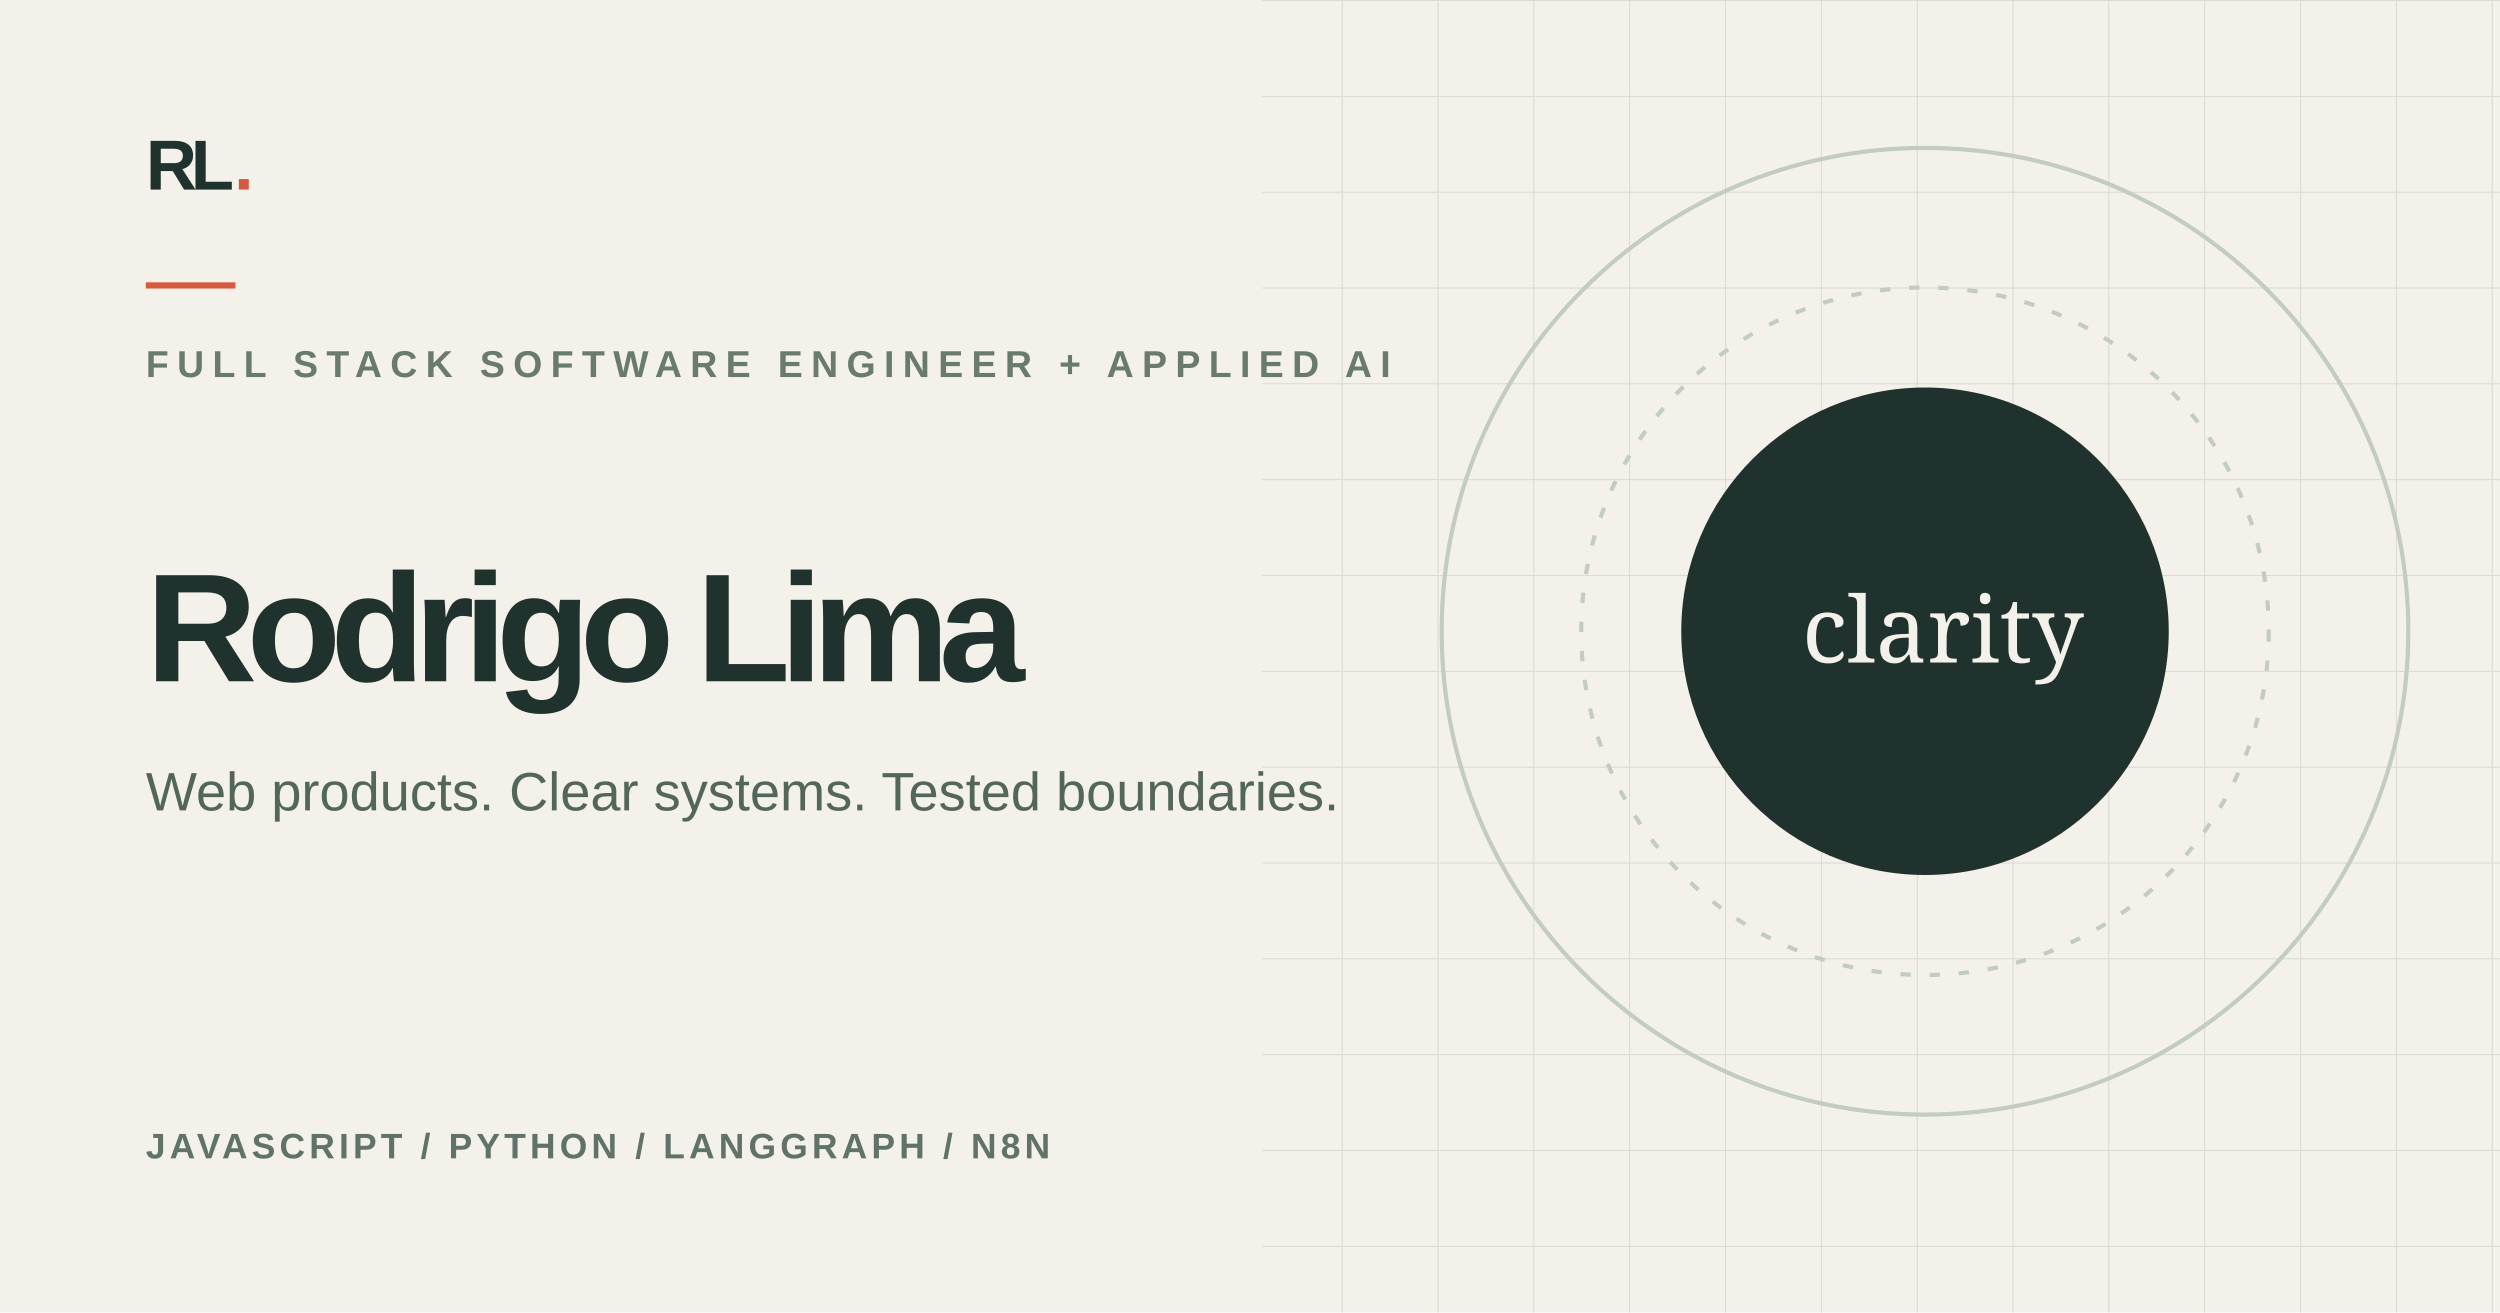
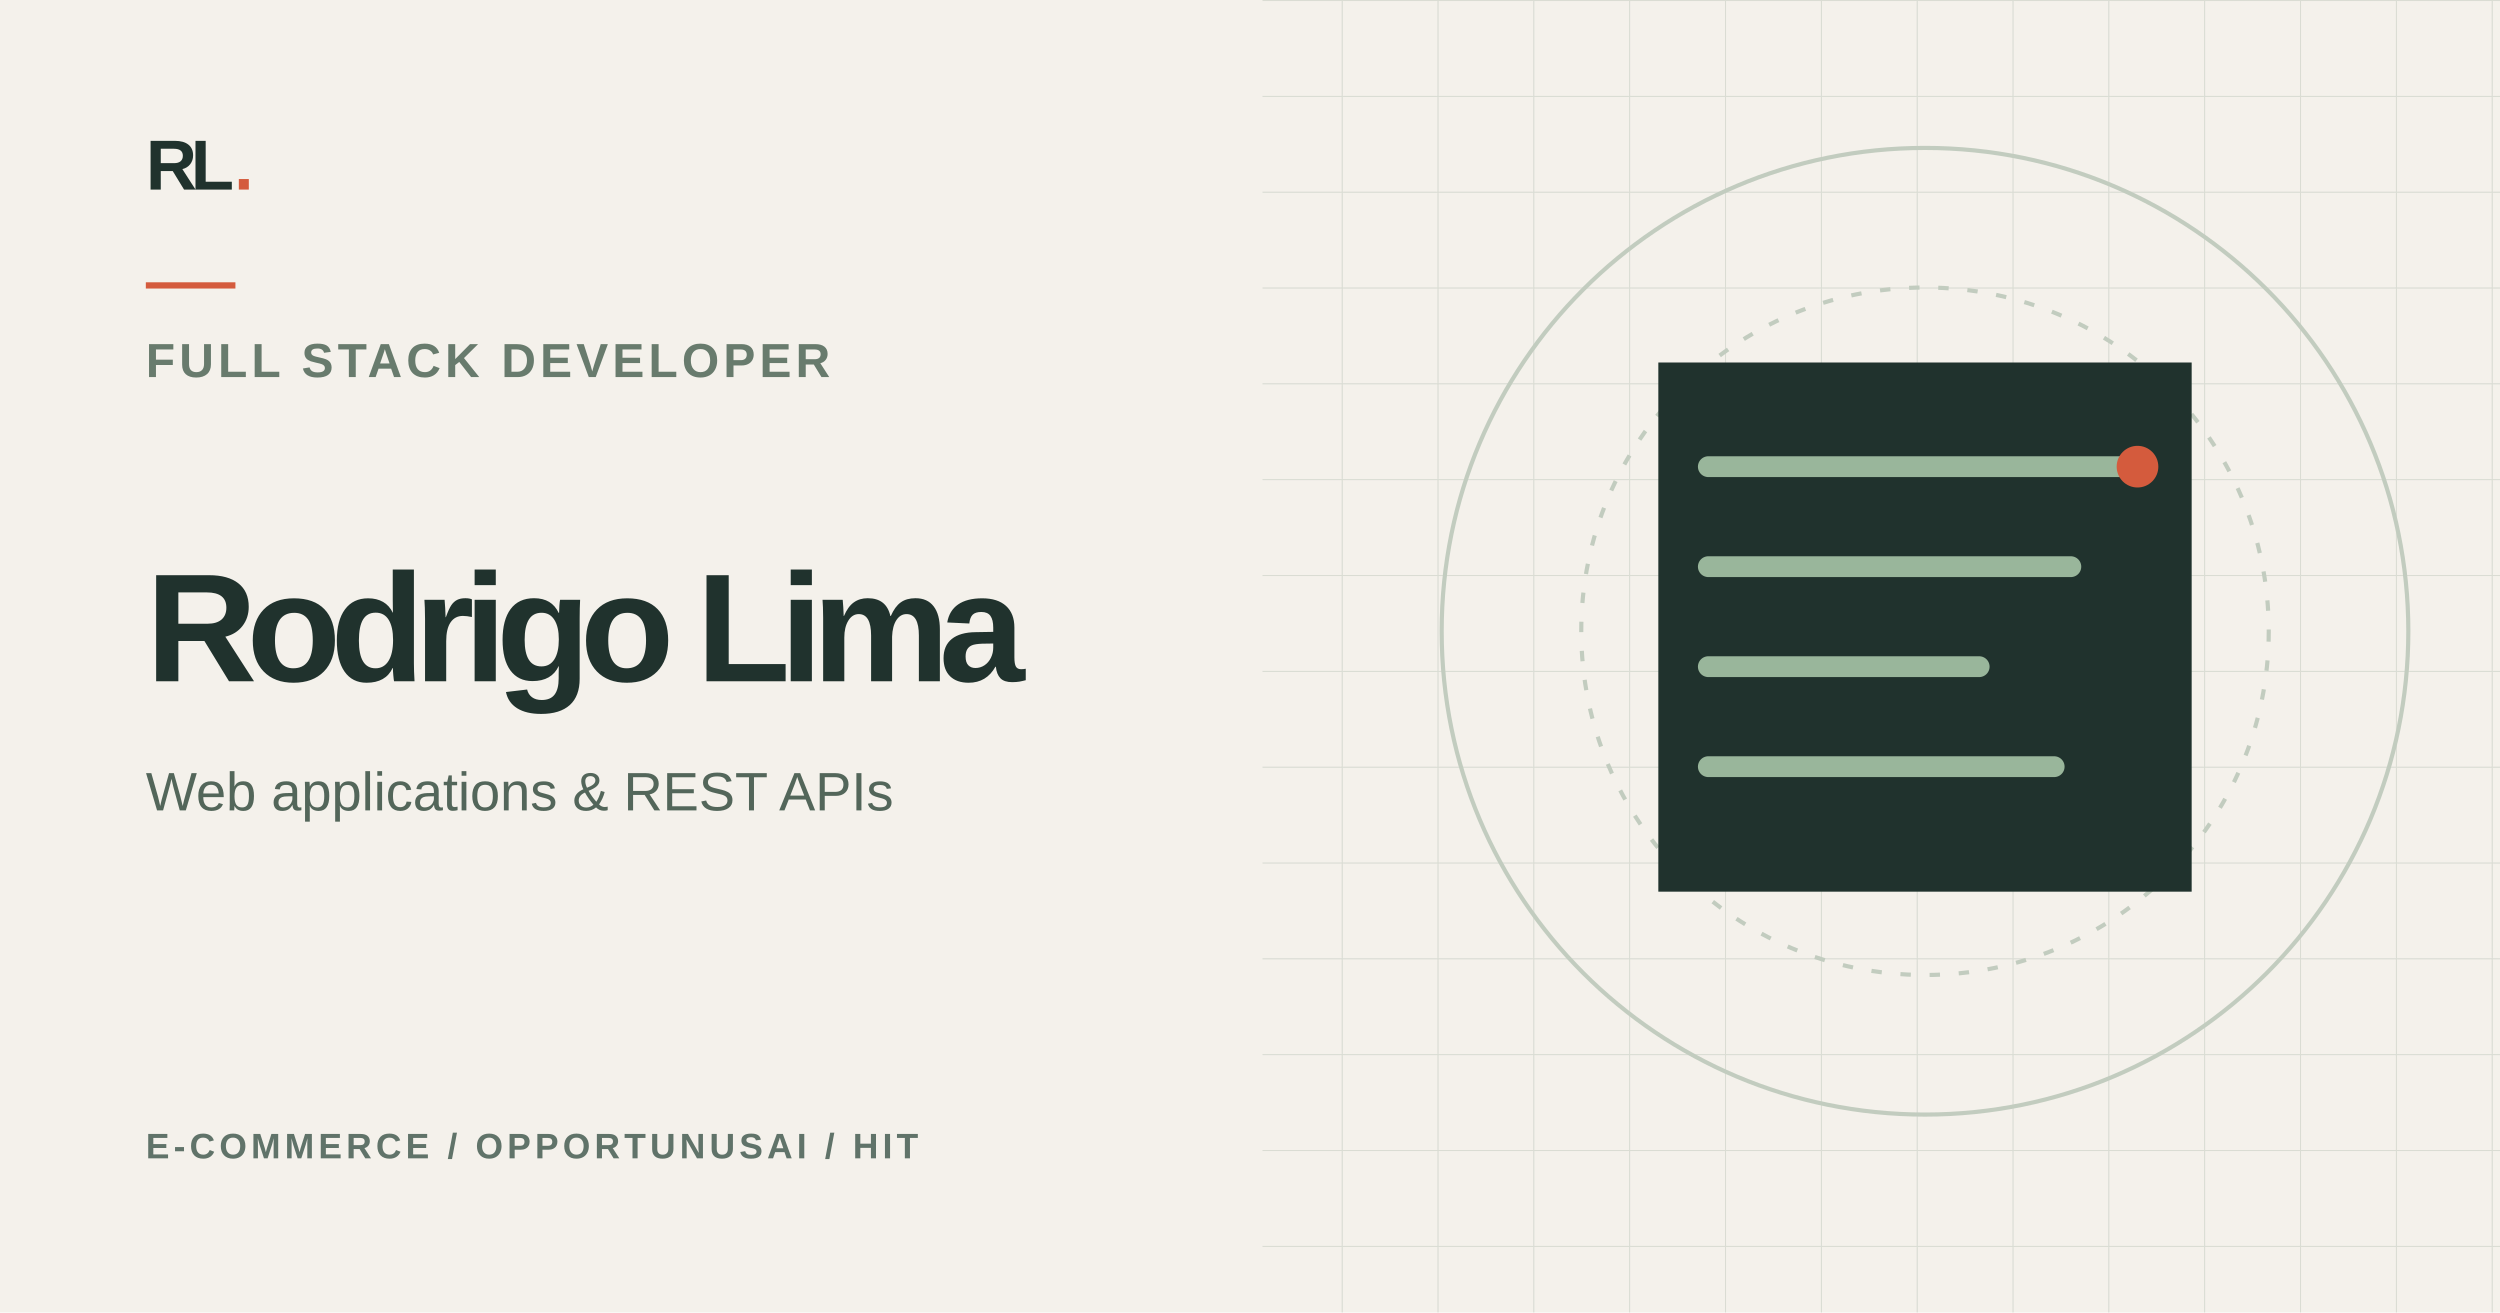
- <svg xmlns="http://www.w3.org/2000/svg" width="1200" height="630" viewBox="0 0 1200 630" role="img" aria-label="Rodrigo Lima, Full Stack Software Engineer and Applied AI">
+ <svg xmlns="http://www.w3.org/2000/svg" width="1200" height="630" viewBox="0 0 1200 630" role="img" aria-label="Rodrigo Lima, Full Stack Developer, web applications and REST APIs">
  <defs>
    <pattern id="grid" width="46" height="46" patternUnits="userSpaceOnUse">
      <path d="M46 0H0V46" fill="none" stroke="#bfc7bc" stroke-width="1" />
    </pattern>
  </defs>
  <rect width="1200" height="630" fill="#f4f1eb" />
  <rect x="606" y="0" width="594" height="630" fill="url(#grid)" opacity=".5" />
  <circle cx="924" cy="303" r="232" fill="none" stroke="#c2ccbf" stroke-width="2" />
  <circle cx="924" cy="303" r="165" fill="none" stroke="#c2ccbf" stroke-width="2" stroke-dasharray="5 9" />
-   <circle cx="924" cy="303" r="117" fill="#20322d" />
-   <text x="865" y="318" fill="#f4f1eb" font-family="Georgia, serif" font-size="44">clarity</text>
+   <rect x="796" y="174" width="256" height="254" fill="#20322d" />
+   <path d="M820 224h209M820 272h174M820 320h130M820 368h166" stroke="#99b69b" stroke-width="10" stroke-linecap="round" />
+   <circle cx="1026" cy="224" r="10" fill="#d45b3d" />
  <text x="70" y="91" fill="#20322d" font-family="Arial, sans-serif" font-size="34" font-weight="800" letter-spacing="-3">RL<tspan fill="#d45b3d">.</tspan>
  </text>
  <path d="M70 137h43" stroke="#d45b3d" stroke-width="3" />
-   <text x="70" y="181" fill="#687b6d" font-family="Arial, sans-serif" font-size="18" font-weight="700" letter-spacing="4">FULL STACK SOFTWARE ENGINEER + APPLIED AI</text>
+   <text x="70" y="181" fill="#687b6d" font-family="Arial, sans-serif" font-size="23" font-weight="700" letter-spacing="2">FULL STACK DEVELOPER</text>
  <text x="70" y="327" fill="#20322d" font-family="Arial, sans-serif" font-size="74" font-weight="700" letter-spacing="-5">Rodrigo Lima</text>
-   <text x="70" y="389" fill="#53665a" font-family="Arial, sans-serif" font-size="26">Web products. Clear systems. Tested boundaries.</text>
-   <text x="70" y="556" fill="#607369" font-family="Arial, sans-serif" font-size="17" font-weight="700" letter-spacing="2">JAVASCRIPT  /  PYTHON  /  LANGGRAPH  /  N8N</text>
+   <text x="70" y="389" fill="#53665a" font-family="Arial, sans-serif" font-size="26">Web applications &amp; REST APIs</text>
+   <text x="70" y="556" fill="#607369" font-family="Arial, sans-serif" font-size="17" font-weight="700" letter-spacing="2">E-COMMERCE  /  OPPORTUNUSAI  /  HIT</text>
</svg>
